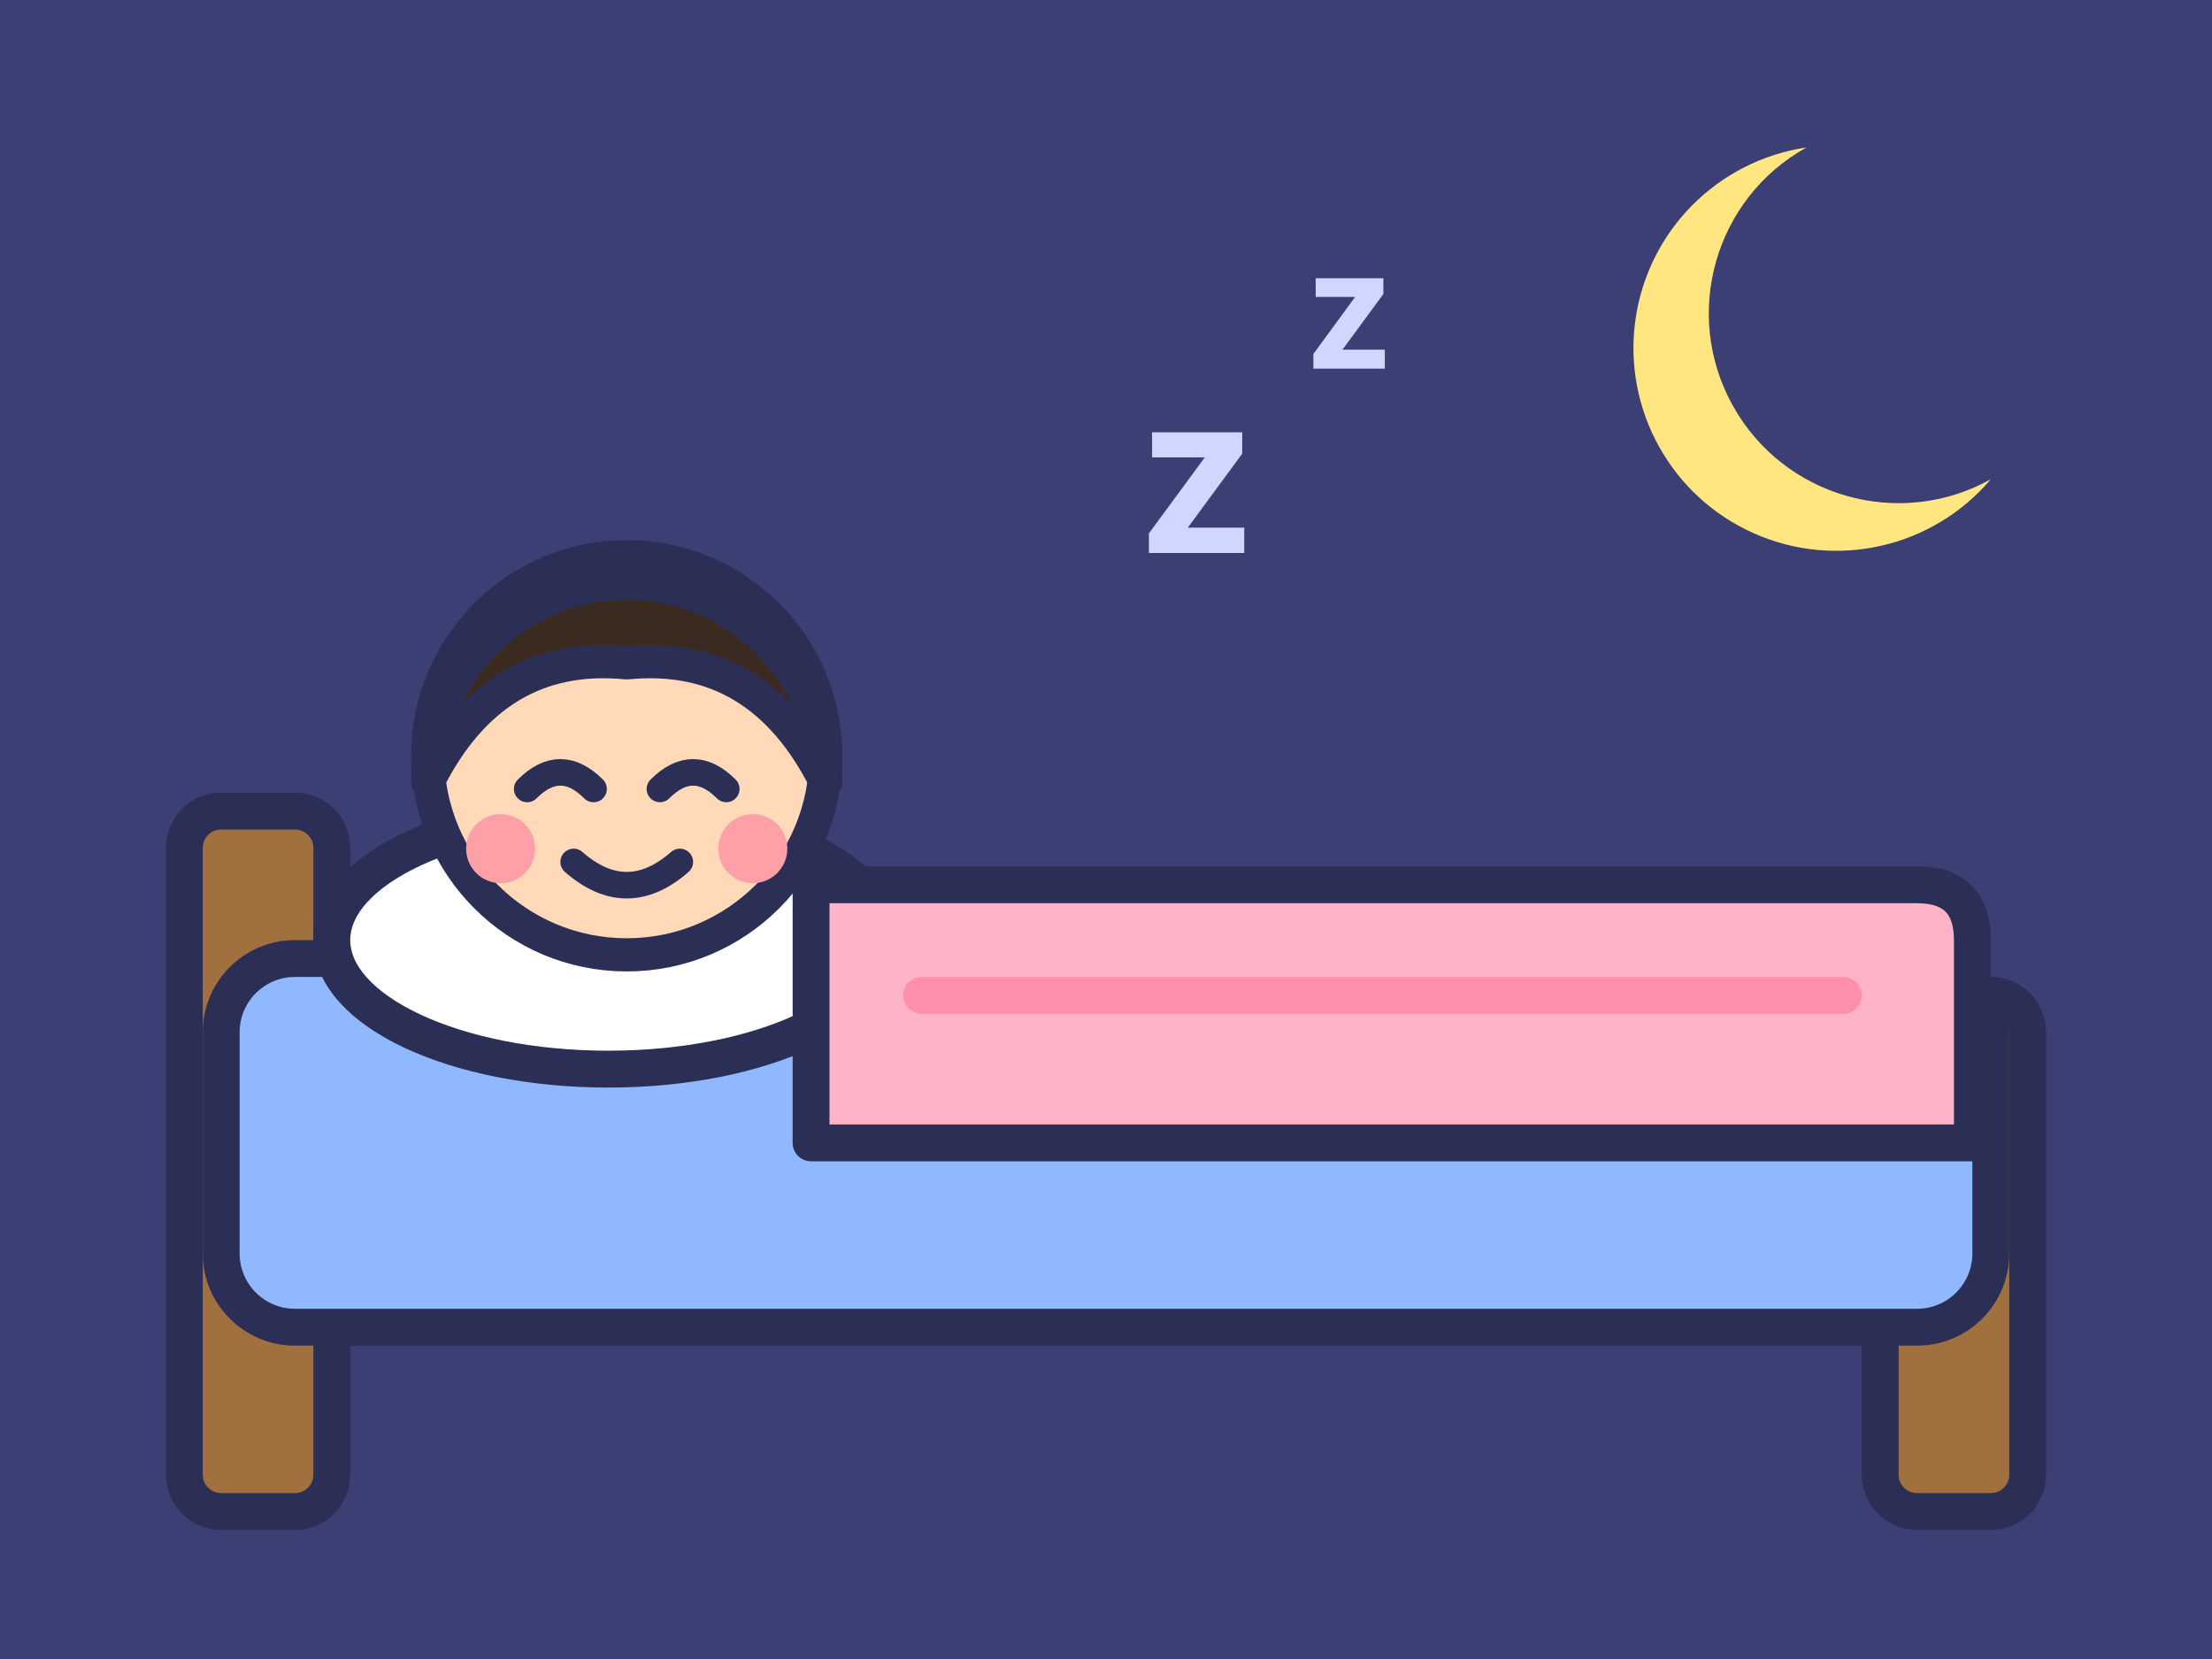
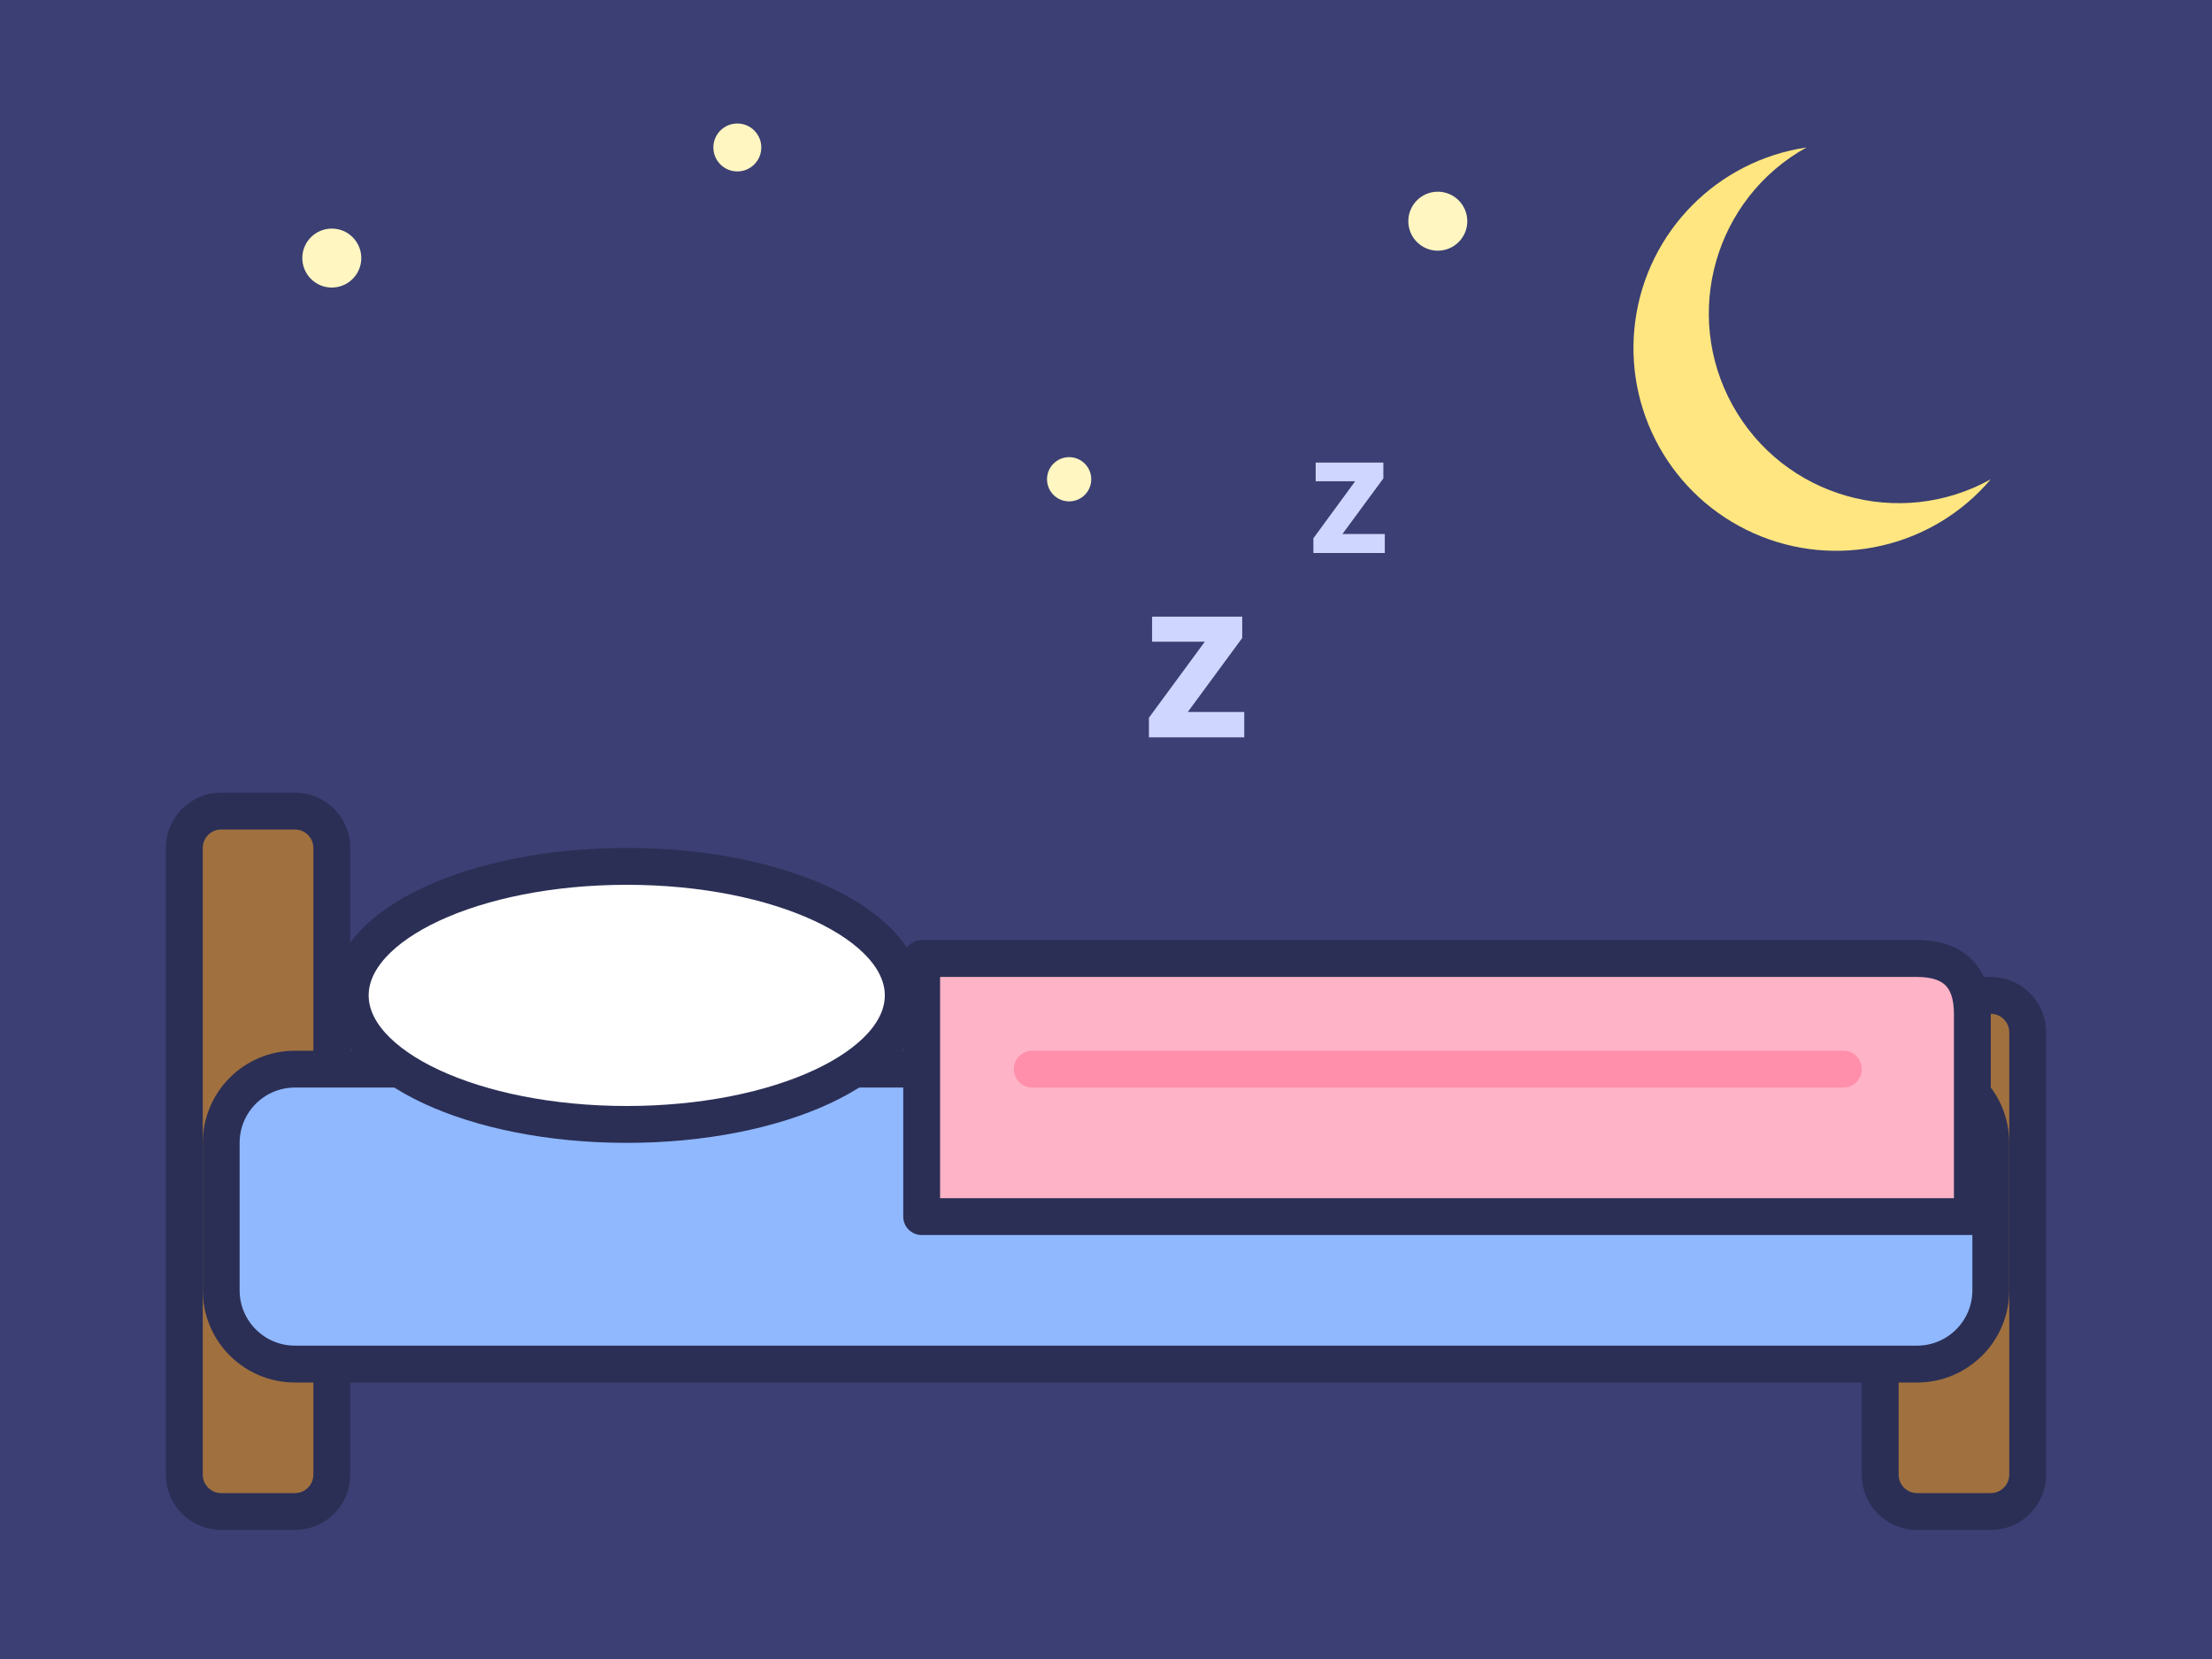
- <svg xmlns="http://www.w3.org/2000/svg" viewBox="0 0 120 90" role="img" aria-label="A child sleeps in bed under the moon">
+ <svg xmlns="http://www.w3.org/2000/svg" viewBox="0 0 120 90" role="img" aria-label="Moon and stars over a cosy bed with a pillow and a blanket">
  <rect width="120" height="90" fill="#3b3f73" />
  <path d="M98 8 A11 11 0 1 0 108 26 A8.5 8.5 0 1 1 98 8Z" fill="#ffe680" />
-   <text x="62" y="30" font-family="sans-serif" font-weight="700" font-size="12" fill="#cfd6ff">z</text>
-   <text x="71" y="20" font-family="sans-serif" font-weight="700" font-size="9" fill="#cfd6ff">z</text>
+   <g fill="#fff6c2">
+     <circle cx="18" cy="14" r="1.6" />
+     <circle cx="40" cy="8" r="1.3" />
+     <circle cx="78" cy="12" r="1.6" />
+     <circle cx="58" cy="26" r="1.2" />
+   </g>
+   <text x="62" y="40" font-family="sans-serif" font-weight="700" font-size="12" fill="#cfd6ff">z</text>
+   <text x="71" y="30" font-family="sans-serif" font-weight="700" font-size="9" fill="#cfd6ff">z</text>
  <rect x="10" y="44" width="8" height="38" rx="2" fill="#a0703f" stroke="#2b2f55" stroke-width="2" />
  <rect x="102" y="54" width="8" height="28" rx="2" fill="#a0703f" stroke="#2b2f55" stroke-width="2" />
-   <rect x="12" y="52" width="96" height="20" rx="4" fill="#8fb8ff" stroke="#2b2f55" stroke-width="2" />
-   <ellipse cx="33" cy="51" rx="15" ry="7" fill="#fff" stroke="#2b2f55" stroke-width="2" />
-   <g transform="translate(34 41) scale(0.72)">
-     <circle r="15" fill="#ffd9b8" stroke="#2b2f55" stroke-width="2.5" />
-     <path d="M-15 2 A15 15 0 1 1 15 2 Q10 -8 0 -7 Q-10 -8 -15 2Z" fill="#3b2a20" stroke="#2b2f55" stroke-width="2.5" stroke-linejoin="round" />
-     <path d="M-7.5 2.5 q2.5 -2.5 5 0 M2.5 2.5 q2.5 -2.5 5 0" fill="none" stroke="#2b2f55" stroke-width="2" stroke-linecap="round" />
-     <circle cx="-9.5" cy="7" r="2.6" fill="#ff9fa8" />
-     <circle cx="9.5" cy="7" r="2.6" fill="#ff9fa8" />
-     <path d="M-4 8 Q0 11.5 4 8" fill="none" stroke="#2b2f55" stroke-width="2" stroke-linecap="round" />
-   </g>
-   <path d="M44 48 H104 Q107 48 107 51 V62 H44Z" fill="#ffb3c7" stroke="#2b2f55" stroke-width="2" stroke-linejoin="round" />
-   <path d="M50 54 H100" stroke="#ff8fab" stroke-width="2" stroke-linecap="round" />
+   <rect x="12" y="58" width="96" height="16" rx="4" fill="#8fb8ff" stroke="#2b2f55" stroke-width="2" />
+   <ellipse cx="34" cy="54" rx="15" ry="7" fill="#fff" stroke="#2b2f55" stroke-width="2" />
+   <path d="M50 52 H104 Q107 52 107 55 V66 H50Z" fill="#ffb3c7" stroke="#2b2f55" stroke-width="2" stroke-linejoin="round" />
+   <path d="M56 58 H100" stroke="#ff8fab" stroke-width="2" stroke-linecap="round" />
</svg>
